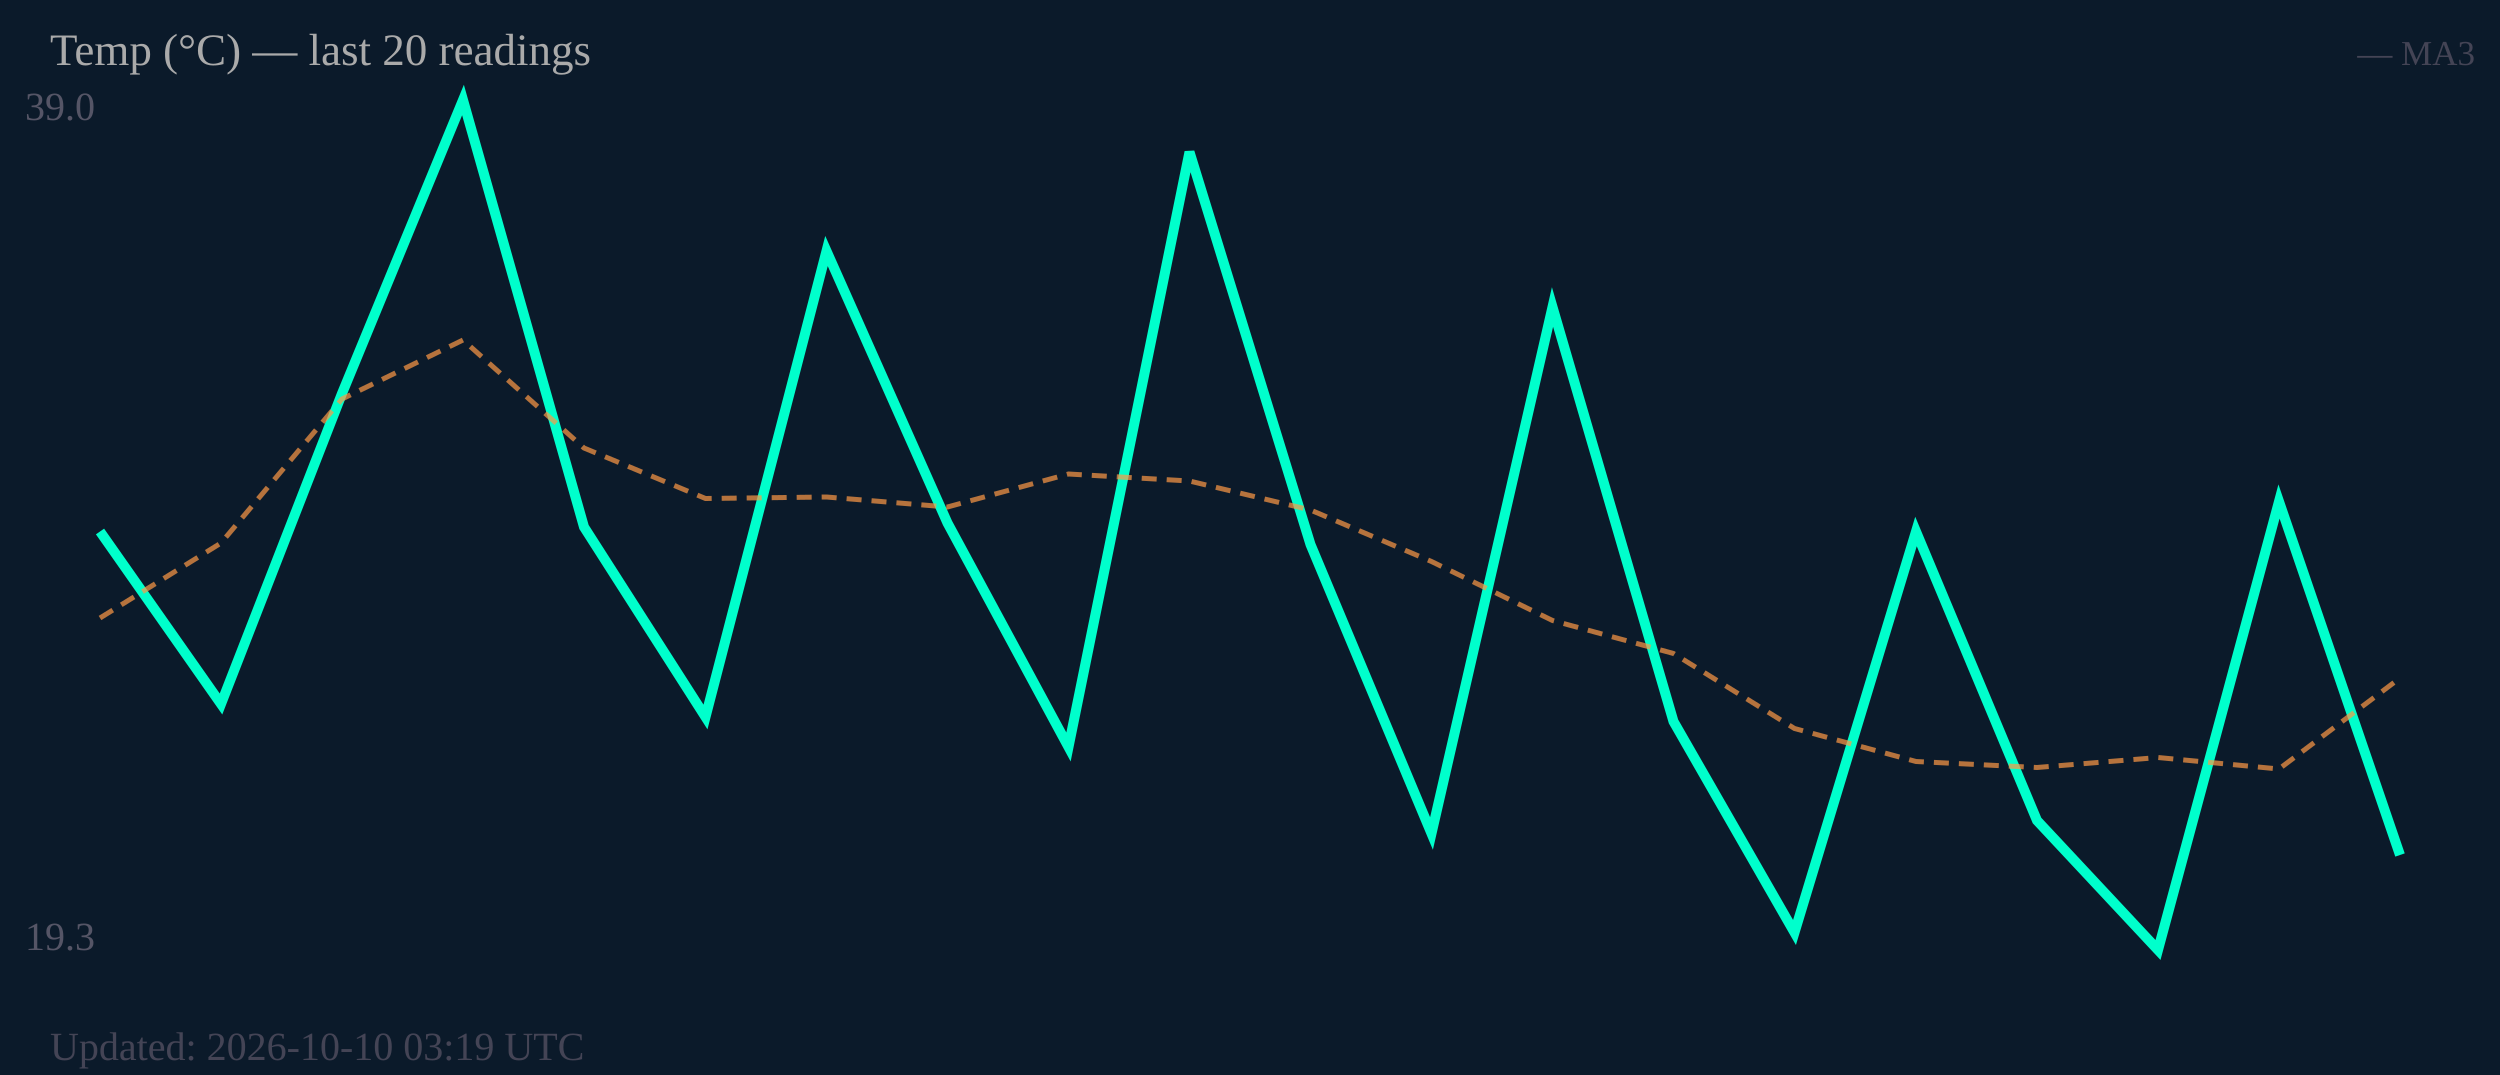
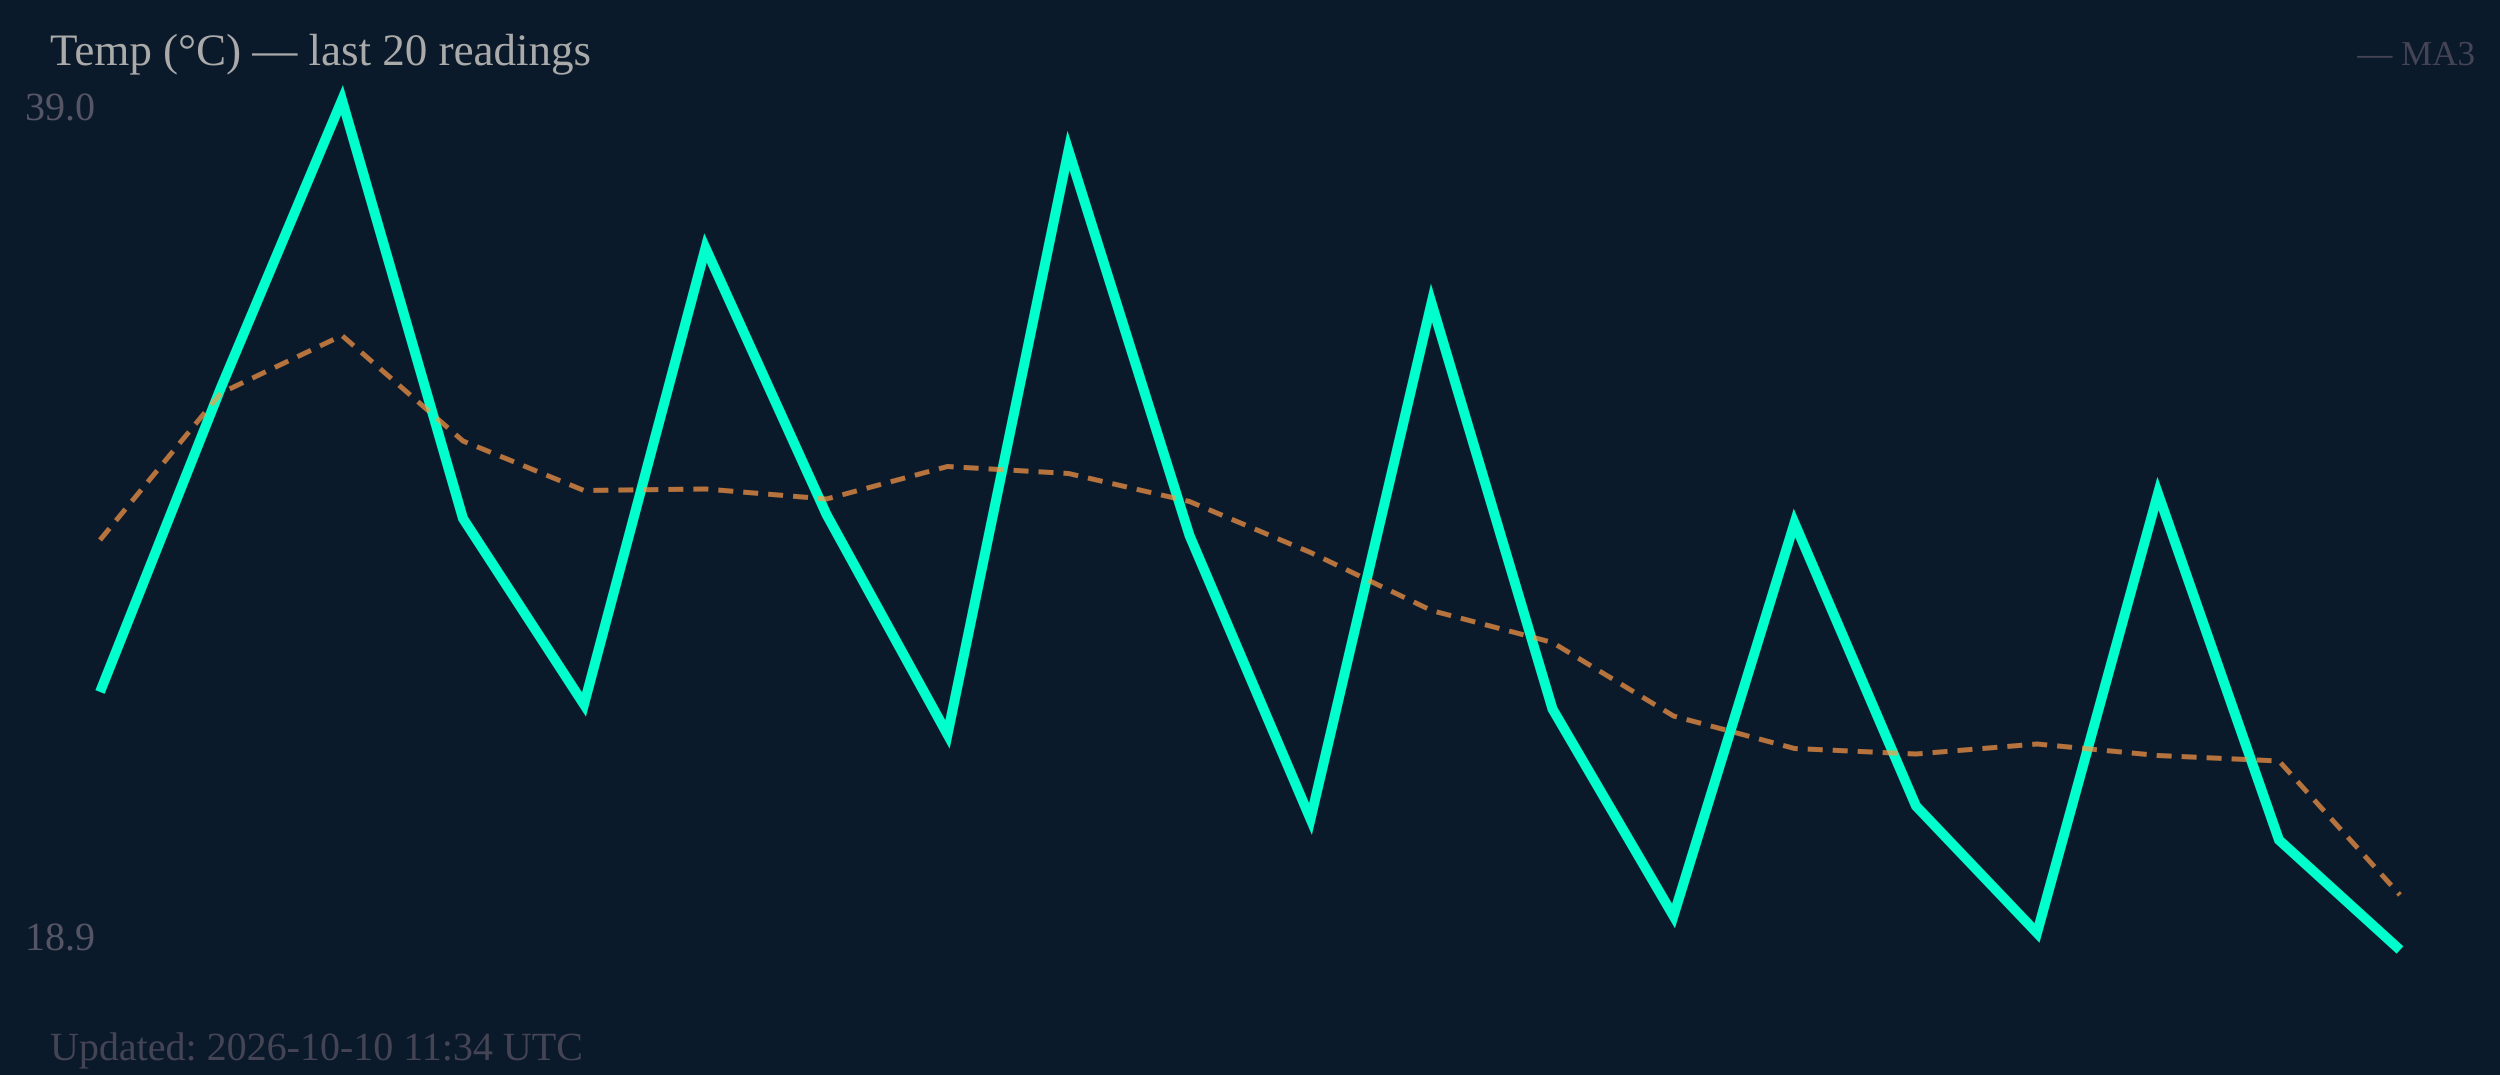
<svg xmlns="http://www.w3.org/2000/svg" width="500" height="215" viewBox="0 0 500 215">
  <rect width="500" height="215" fill="#0b1a2a" />
  <text x="5" y="24" font-size="8" fill="#556">39.0</text>
-   <text x="5" y="190" font-size="8" fill="#556">19.3</text>
-   <polyline fill="none" stroke="#00ffcc" stroke-width="2" points="20.0,106.3 44.2,140.8 68.4,78.7 92.6,20.0 116.8,105.4 141.1,143.4 165.3,50.2 189.5,104.6 213.7,149.4 237.9,30.4 262.1,108.9 286.3,166.7 310.5,61.4 334.7,144.3 358.9,186.5 383.2,106.3 407.4,164.1 431.6,190.0 455.8,100.3 480.0,171.0" />
-   <polyline fill="none" stroke="#ff9944" stroke-width="1" stroke-dasharray="3,2" opacity="0.7" points="20.0,123.6 44.2,108.6 68.4,79.8 92.6,68.0 116.8,89.6 141.1,99.7 165.3,99.4 189.5,101.4 213.7,94.8 237.9,96.2 262.1,102.0 286.3,112.3 310.5,124.1 334.7,130.7 358.9,145.7 383.2,152.3 407.4,153.5 431.6,151.5 455.8,153.8 480.0,135.6" />
+   <text x="5" y="190" font-size="8" fill="#556">18.9</text>
+   <polyline fill="none" stroke="#00ffcc" stroke-width="2" points="20.0,138.4 44.2,77.5 68.4,20.0 92.6,103.7 116.8,140.9 141.1,49.6 165.3,102.9 189.5,146.9 213.7,30.1 237.9,107.1 262.1,163.8 286.3,60.6 310.5,141.8 334.7,183.2 358.9,104.6 383.2,161.2 407.4,186.6 431.6,98.7 455.8,168.0 480.0,190.0" />
+   <polyline fill="none" stroke="#ff9944" stroke-width="1" stroke-dasharray="3,2" opacity="0.7" points="20.0,108.0 44.2,78.6 68.4,67.1 92.6,88.2 116.8,98.1 141.1,97.8 165.3,99.8 189.5,93.3 213.7,94.7 237.9,100.3 262.1,110.5 286.3,122.1 310.5,128.5 334.7,143.2 358.9,149.7 383.2,150.8 407.4,148.8 431.6,151.1 455.8,152.2 480.0,179.0" />
  <text x="10" y="13" font-size="9" fill="#aaa">Temp (°C) — last 20 readings</text>
  <text x="495" y="13" font-size="7" fill="#445" text-anchor="end">— MA3</text>
-   <text x="10" y="212" font-size="8" fill="#445">Updated: 2026-10-10 03:19 UTC</text>
+   <text x="10" y="212" font-size="8" fill="#445">Updated: 2026-10-10 11:34 UTC</text>
</svg>
